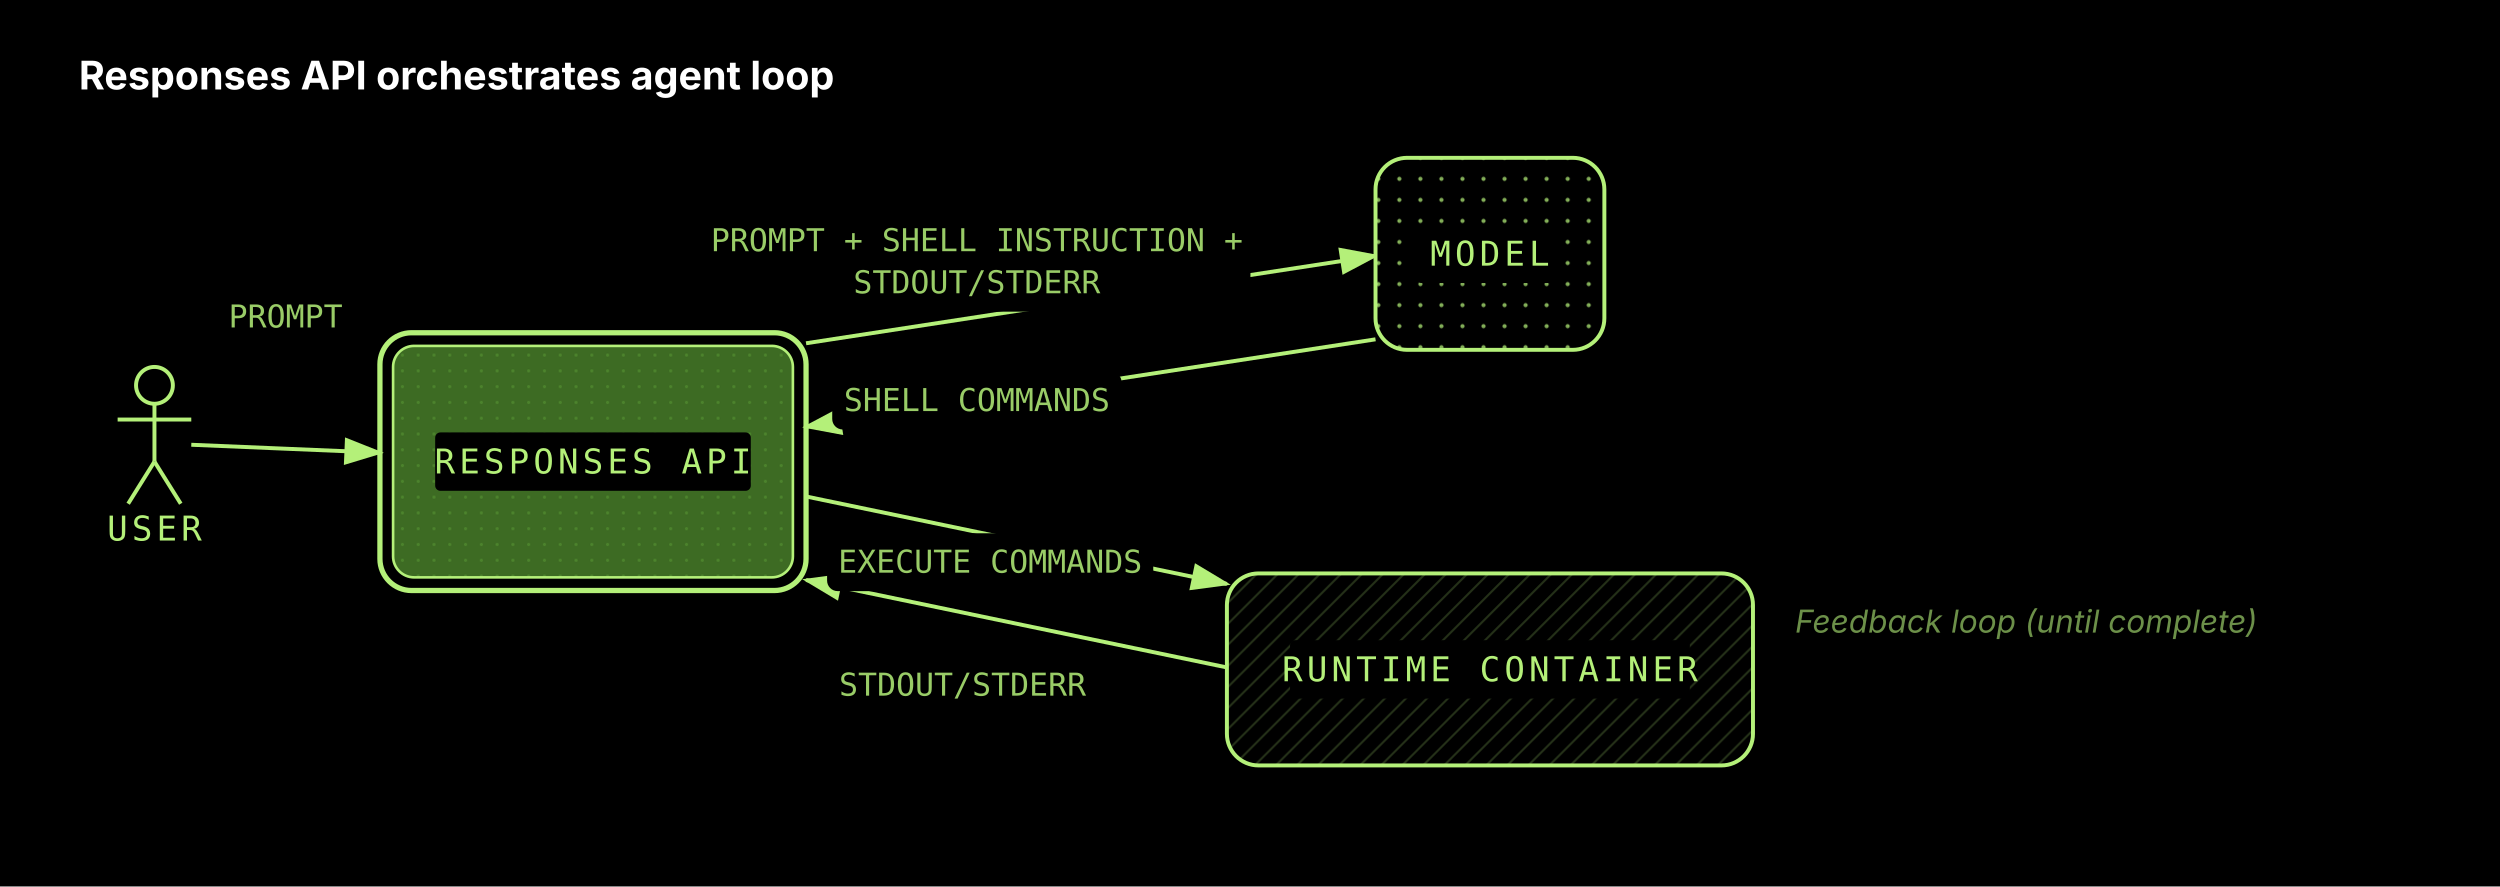
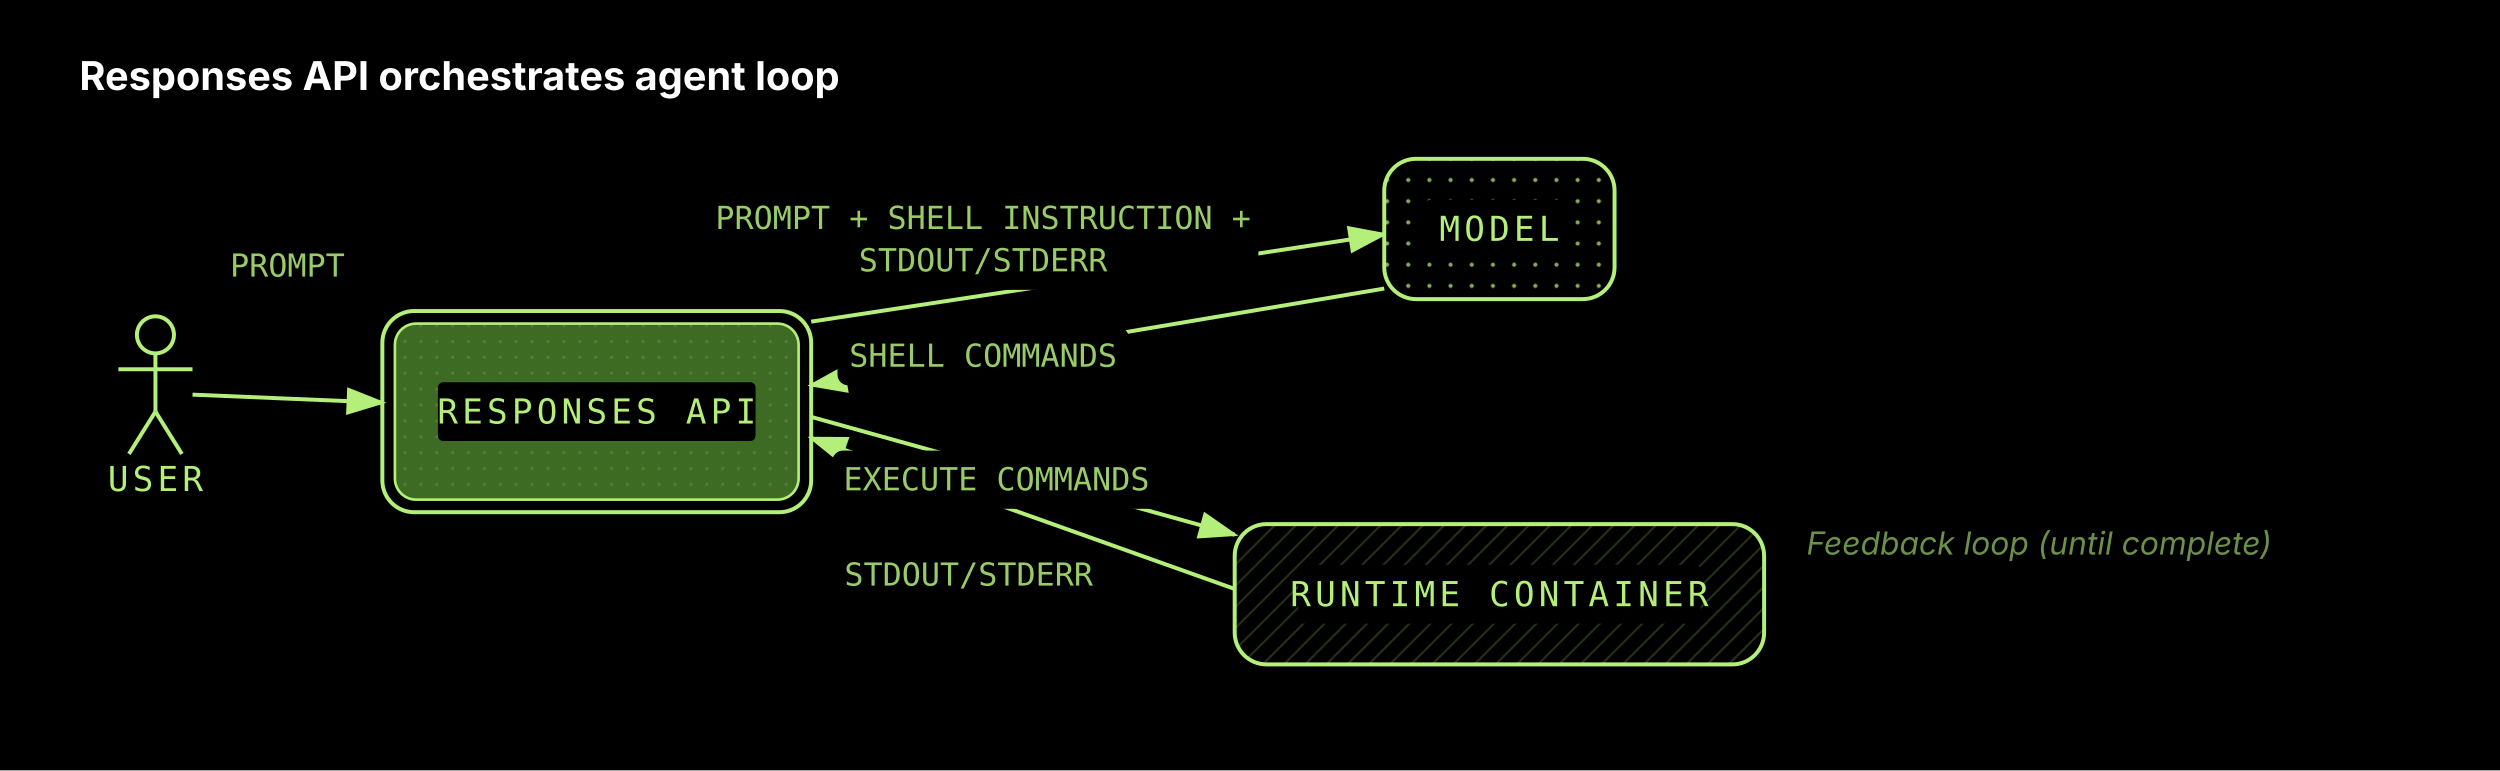
- <svg xmlns="http://www.w3.org/2000/svg" viewBox="0 0 950.44 337" width="950.44" height="337">
+ <svg xmlns="http://www.w3.org/2000/svg" viewBox="0 0 944.44 291" width="944.44" height="291">
  <defs>
    <pattern id="dotgrid" width="8" height="8" patternUnits="userSpaceOnUse">
      <rect width="8" height="8" fill="#000000" />
      <circle cx="4" cy="4" r="0.8" fill="#b4f079" opacity="0.7" />
    </pattern>
    <pattern id="crosshatch" width="8" height="8" patternUnits="userSpaceOnUse">
      <rect width="8" height="8" fill="#000000" />
      <path d="M0 8L8 0M-1 1L1 -1M7 9L9 7" stroke="#b4f079" stroke-width="0.8" opacity="0.2" />
    </pattern>
    <pattern id="hero" width="6" height="6" patternUnits="userSpaceOnUse">
      <rect width="6" height="6" fill="#3d6b23" />
      <circle cx="3" cy="3" r="0.6" fill="#5a9a35" opacity="0.5" />
    </pattern>
    <marker id="arrowhead" markerWidth="10" markerHeight="7" refX="9" refY="3.5" orient="auto" markerUnits="strokeWidth">
      <polygon points="0 0, 10 3.5, 0 7" fill="#b4f079" />
    </marker>
    <marker id="arrowhead-reverse" markerWidth="10" markerHeight="7" refX="1" refY="3.5" orient="auto" markerUnits="strokeWidth">
      <polygon points="10 0, 0 3.5, 10 7" fill="#b4f079" />
    </marker>
  </defs>
  <rect width="100%" height="100%" fill="#000000" />
  <g class="diagram">
    <text x="30" y="34" font-family="'Inter', 'Helvetica Neue', Arial, sans-serif" font-size="15" fill="#ffffff" font-weight="700">Responses API orchestrates agent loop</text>
-     <line x1="72.72" y1="169.088" x2="144.44" y2="172.099" stroke="#b4f079" stroke-width="1.5" marker-end="url(#arrowhead)" />
-     <line x1="306.44" y1="130.5" x2="522.94" y2="97.25" stroke="#b4f079" stroke-width="1.5" marker-end="url(#arrowhead)" />
-     <line x1="522.94" y1="129" x2="306.44" y2="162.25" stroke="#b4f079" stroke-width="1.5" marker-end="url(#arrowhead)" />
-     <line x1="306.44" y1="188.75" x2="466.44" y2="222" stroke="#b4f079" stroke-width="1.5" marker-end="url(#arrowhead)" />
-     <line x1="466.44" y1="253.75" x2="306.44" y2="220.5" stroke="#b4f079" stroke-width="1.5" marker-end="url(#arrowhead)" />
-     <rect x="81.58" y="109.5" width="54" height="22" rx="4" fill="#000000" />
-     <rect x="267.39" y="80.5" width="208" height="38" rx="4" fill="#000000" />
-     <rect x="316.39" y="141.275" width="110" height="22" rx="4" fill="#000000" />
-     <rect x="314.44" y="202.725" width="124" height="22" rx="4" fill="#000000" />
-     <rect x="314.44" y="249.475" width="103" height="22" rx="4" fill="#000000" />
-     <circle cx="58.72" cy="146.5" r="7" fill="none" stroke="#b4f079" stroke-width="1.5" />
-     <line x1="58.72" y1="153.5" x2="58.72" y2="175.5" stroke="#b4f079" stroke-width="1.5" />
-     <line x1="44.72" y1="159.5" x2="72.72" y2="159.5" stroke="#b4f079" stroke-width="1.5" />
-     <line x1="58.72" y1="175.5" x2="48.72" y2="191.5" stroke="#b4f079" stroke-width="1.5" />
-     <line x1="58.72" y1="175.5" x2="68.72" y2="191.5" stroke="#b4f079" stroke-width="1.5" />
-     <text x="58.72" y="205.5" font-family="'JetBrains Mono', 'Fira Code', 'SF Mono', 'Cascadia Code', monospace" font-size="13" fill="#b4f079" text-anchor="middle" letter-spacing="0.12em">USER</text>
-     <rect x="144.44" y="126.5" width="162" height="98" rx="12" fill="none" stroke="#b4f079" stroke-width="2" />
-     <rect x="149.44" y="131.5" width="152" height="88" rx="8" fill="url(#hero)" stroke="#b4f079" stroke-width="1" />
-     <rect x="165.44" y="164.4" width="120" height="22.2" fill="#000000" rx="2" />
-     <text x="225.44" y="175.5" font-family="'JetBrains Mono', 'Fira Code', 'SF Mono', 'Cascadia Code', monospace" font-size="13" fill="#b4f079" text-anchor="middle" dominant-baseline="central" letter-spacing="0.12em">RESPONSES API</text>
-     <rect x="522.94" y="60" width="87" height="73" rx="12" fill="url(#dotgrid)" stroke="#b4f079" stroke-width="1.5" />
-     <rect x="538.44" y="85.4" width="56" height="22.2" fill="#000000" rx="2" />
-     <text x="566.44" y="96.5" font-family="'JetBrains Mono', 'Fira Code', 'SF Mono', 'Cascadia Code', monospace" font-size="13" fill="#b4f079" text-anchor="middle" dominant-baseline="central" letter-spacing="0.12em">MODEL</text>
-     <rect x="466.44" y="218" width="200" height="73" rx="12" fill="url(#crosshatch)" stroke="#b4f079" stroke-width="1.5" />
-     <rect x="490.44" y="243.4" width="152" height="22.2" fill="#000000" rx="2" />
-     <text x="566.44" y="254.5" font-family="'JetBrains Mono', 'Fira Code', 'SF Mono', 'Cascadia Code', monospace" font-size="13" fill="#b4f079" text-anchor="middle" dominant-baseline="central" letter-spacing="0.12em">RUNTIME CONTAINER</text>
-     <text x="108.58" y="124.5" font-family="'JetBrains Mono', 'Fira Code', 'SF Mono', 'Cascadia Code', monospace" font-size="12" fill="#b4f079" opacity="0.85" text-anchor="middle">PROMPT</text>
-     <text x="371.39" y="95.5" font-family="'JetBrains Mono', 'Fira Code', 'SF Mono', 'Cascadia Code', monospace" font-size="12" fill="#b4f079" opacity="0.85" text-anchor="middle">PROMPT + SHELL INSTRUCTION +</text>
-     <text x="371.39" y="111.5" font-family="'JetBrains Mono', 'Fira Code', 'SF Mono', 'Cascadia Code', monospace" font-size="12" fill="#b4f079" opacity="0.85" text-anchor="middle">STDOUT/STDERR</text>
-     <text x="371.39" y="156.275" font-family="'JetBrains Mono', 'Fira Code', 'SF Mono', 'Cascadia Code', monospace" font-size="12" fill="#b4f079" opacity="0.85" text-anchor="middle">SHELL COMMANDS</text>
-     <text x="376.44" y="217.725" font-family="'JetBrains Mono', 'Fira Code', 'SF Mono', 'Cascadia Code', monospace" font-size="12" fill="#b4f079" opacity="0.85" text-anchor="middle">EXECUTE COMMANDS</text>
-     <text x="365.94" y="264.475" font-family="'JetBrains Mono', 'Fira Code', 'SF Mono', 'Cascadia Code', monospace" font-size="12" fill="#b4f079" opacity="0.85" text-anchor="middle">STDOUT/STDERR</text>
-     <text x="682.44" y="240.5" font-family="'Inter', 'Helvetica Neue', Arial, sans-serif" font-size="12" fill="#b4f079" opacity="0.6" font-style="italic">Feedback loop (until complete)</text>
+     <line x1="72.72" y1="149.088" x2="144.44" y2="152.099" stroke="#b4f079" stroke-width="1.5" marker-end="url(#arrowhead)" />
+     <line x1="306.44" y1="121.5" x2="522.94" y2="88.5" stroke="#b4f079" stroke-width="1.5" marker-end="url(#arrowhead)" />
+     <line x1="522.94" y1="109" x2="306.44" y2="145.5" stroke="#b4f079" stroke-width="1.5" marker-end="url(#arrowhead)" />
+     <line x1="306.44" y1="157.5" x2="466.44" y2="202" stroke="#b4f079" stroke-width="1.5" marker-end="url(#arrowhead)" />
+     <line x1="466.44" y1="222.5" x2="306.44" y2="165.5" stroke="#b4f079" stroke-width="1.5" marker-end="url(#arrowhead)" />
+     <rect x="81.58" y="89.5" width="54" height="22" rx="4" fill="#000000" />
+     <rect x="267.39" y="71.5" width="208" height="38" rx="4" fill="#000000" />
+     <rect x="316.39" y="123.55" width="110" height="22" rx="4" fill="#000000" />
+     <rect x="314.44" y="170.225" width="124" height="22" rx="4" fill="#000000" />
+     <rect x="314.44" y="206.225" width="103" height="22" rx="4" fill="#000000" />
+     <circle cx="58.72" cy="126.5" r="7" fill="none" stroke="#b4f079" stroke-width="1.5" />
+     <line x1="58.72" y1="133.5" x2="58.72" y2="155.5" stroke="#b4f079" stroke-width="1.5" />
+     <line x1="44.72" y1="139.5" x2="72.72" y2="139.5" stroke="#b4f079" stroke-width="1.5" />
+     <line x1="58.72" y1="155.5" x2="48.72" y2="171.5" stroke="#b4f079" stroke-width="1.5" />
+     <line x1="58.72" y1="155.5" x2="68.72" y2="171.5" stroke="#b4f079" stroke-width="1.5" />
+     <text x="58.72" y="185.5" font-family="'JetBrains Mono', 'Fira Code', 'SF Mono', 'Cascadia Code', monospace" font-size="13" fill="#b4f079" text-anchor="middle" letter-spacing="0.12em">USER</text>
+     <rect x="144.44" y="117.5" width="162" height="76" rx="12" fill="none" stroke="#b4f079" stroke-width="1.5" />
+     <rect x="149.19" y="122.25" width="152.5" height="66.5" rx="8" fill="url(#hero)" stroke="#b4f079" stroke-width="1" />
+     <rect x="165.44" y="144.4" width="120" height="22.2" fill="#000000" rx="2" />
+     <text x="225.44" y="155.5" font-family="'JetBrains Mono', 'Fira Code', 'SF Mono', 'Cascadia Code', monospace" font-size="13" fill="#b4f079" text-anchor="middle" dominant-baseline="central" letter-spacing="0.12em">RESPONSES API</text>
+     <rect x="522.94" y="60" width="87" height="53" rx="12" fill="url(#dotgrid)" stroke="#b4f079" stroke-width="1.5" />
+     <rect x="538.44" y="75.4" width="56" height="22.2" fill="#000000" rx="2" />
+     <text x="566.44" y="86.5" font-family="'JetBrains Mono', 'Fira Code', 'SF Mono', 'Cascadia Code', monospace" font-size="13" fill="#b4f079" text-anchor="middle" dominant-baseline="central" letter-spacing="0.12em">MODEL</text>
+     <rect x="466.44" y="198" width="200" height="53" rx="12" fill="url(#crosshatch)" stroke="#b4f079" stroke-width="1.5" />
+     <rect x="490.44" y="213.4" width="152" height="22.2" fill="#000000" rx="2" />
+     <text x="566.44" y="224.5" font-family="'JetBrains Mono', 'Fira Code', 'SF Mono', 'Cascadia Code', monospace" font-size="13" fill="#b4f079" text-anchor="middle" dominant-baseline="central" letter-spacing="0.12em">RUNTIME CONTAINER</text>
+     <text x="108.58" y="104.5" font-family="'JetBrains Mono', 'Fira Code', 'SF Mono', 'Cascadia Code', monospace" font-size="12" fill="#b4f079" opacity="0.85" text-anchor="middle">PROMPT</text>
+     <text x="371.39" y="86.5" font-family="'JetBrains Mono', 'Fira Code', 'SF Mono', 'Cascadia Code', monospace" font-size="12" fill="#b4f079" opacity="0.85" text-anchor="middle">PROMPT + SHELL INSTRUCTION +</text>
+     <text x="371.39" y="102.5" font-family="'JetBrains Mono', 'Fira Code', 'SF Mono', 'Cascadia Code', monospace" font-size="12" fill="#b4f079" opacity="0.85" text-anchor="middle">STDOUT/STDERR</text>
+     <text x="371.39" y="138.55" font-family="'JetBrains Mono', 'Fira Code', 'SF Mono', 'Cascadia Code', monospace" font-size="12" fill="#b4f079" opacity="0.85" text-anchor="middle">SHELL COMMANDS</text>
+     <text x="376.44" y="185.225" font-family="'JetBrains Mono', 'Fira Code', 'SF Mono', 'Cascadia Code', monospace" font-size="12" fill="#b4f079" opacity="0.85" text-anchor="middle">EXECUTE COMMANDS</text>
+     <text x="365.94" y="221.225" font-family="'JetBrains Mono', 'Fira Code', 'SF Mono', 'Cascadia Code', monospace" font-size="12" fill="#b4f079" opacity="0.85" text-anchor="middle">STDOUT/STDERR</text>
+     <text x="682.44" y="209.5" font-family="'Inter', 'Helvetica Neue', Arial, sans-serif" font-size="12" fill="#b4f079" opacity="0.6" font-style="italic">Feedback loop (until complete)</text>
  </g>
</svg>
